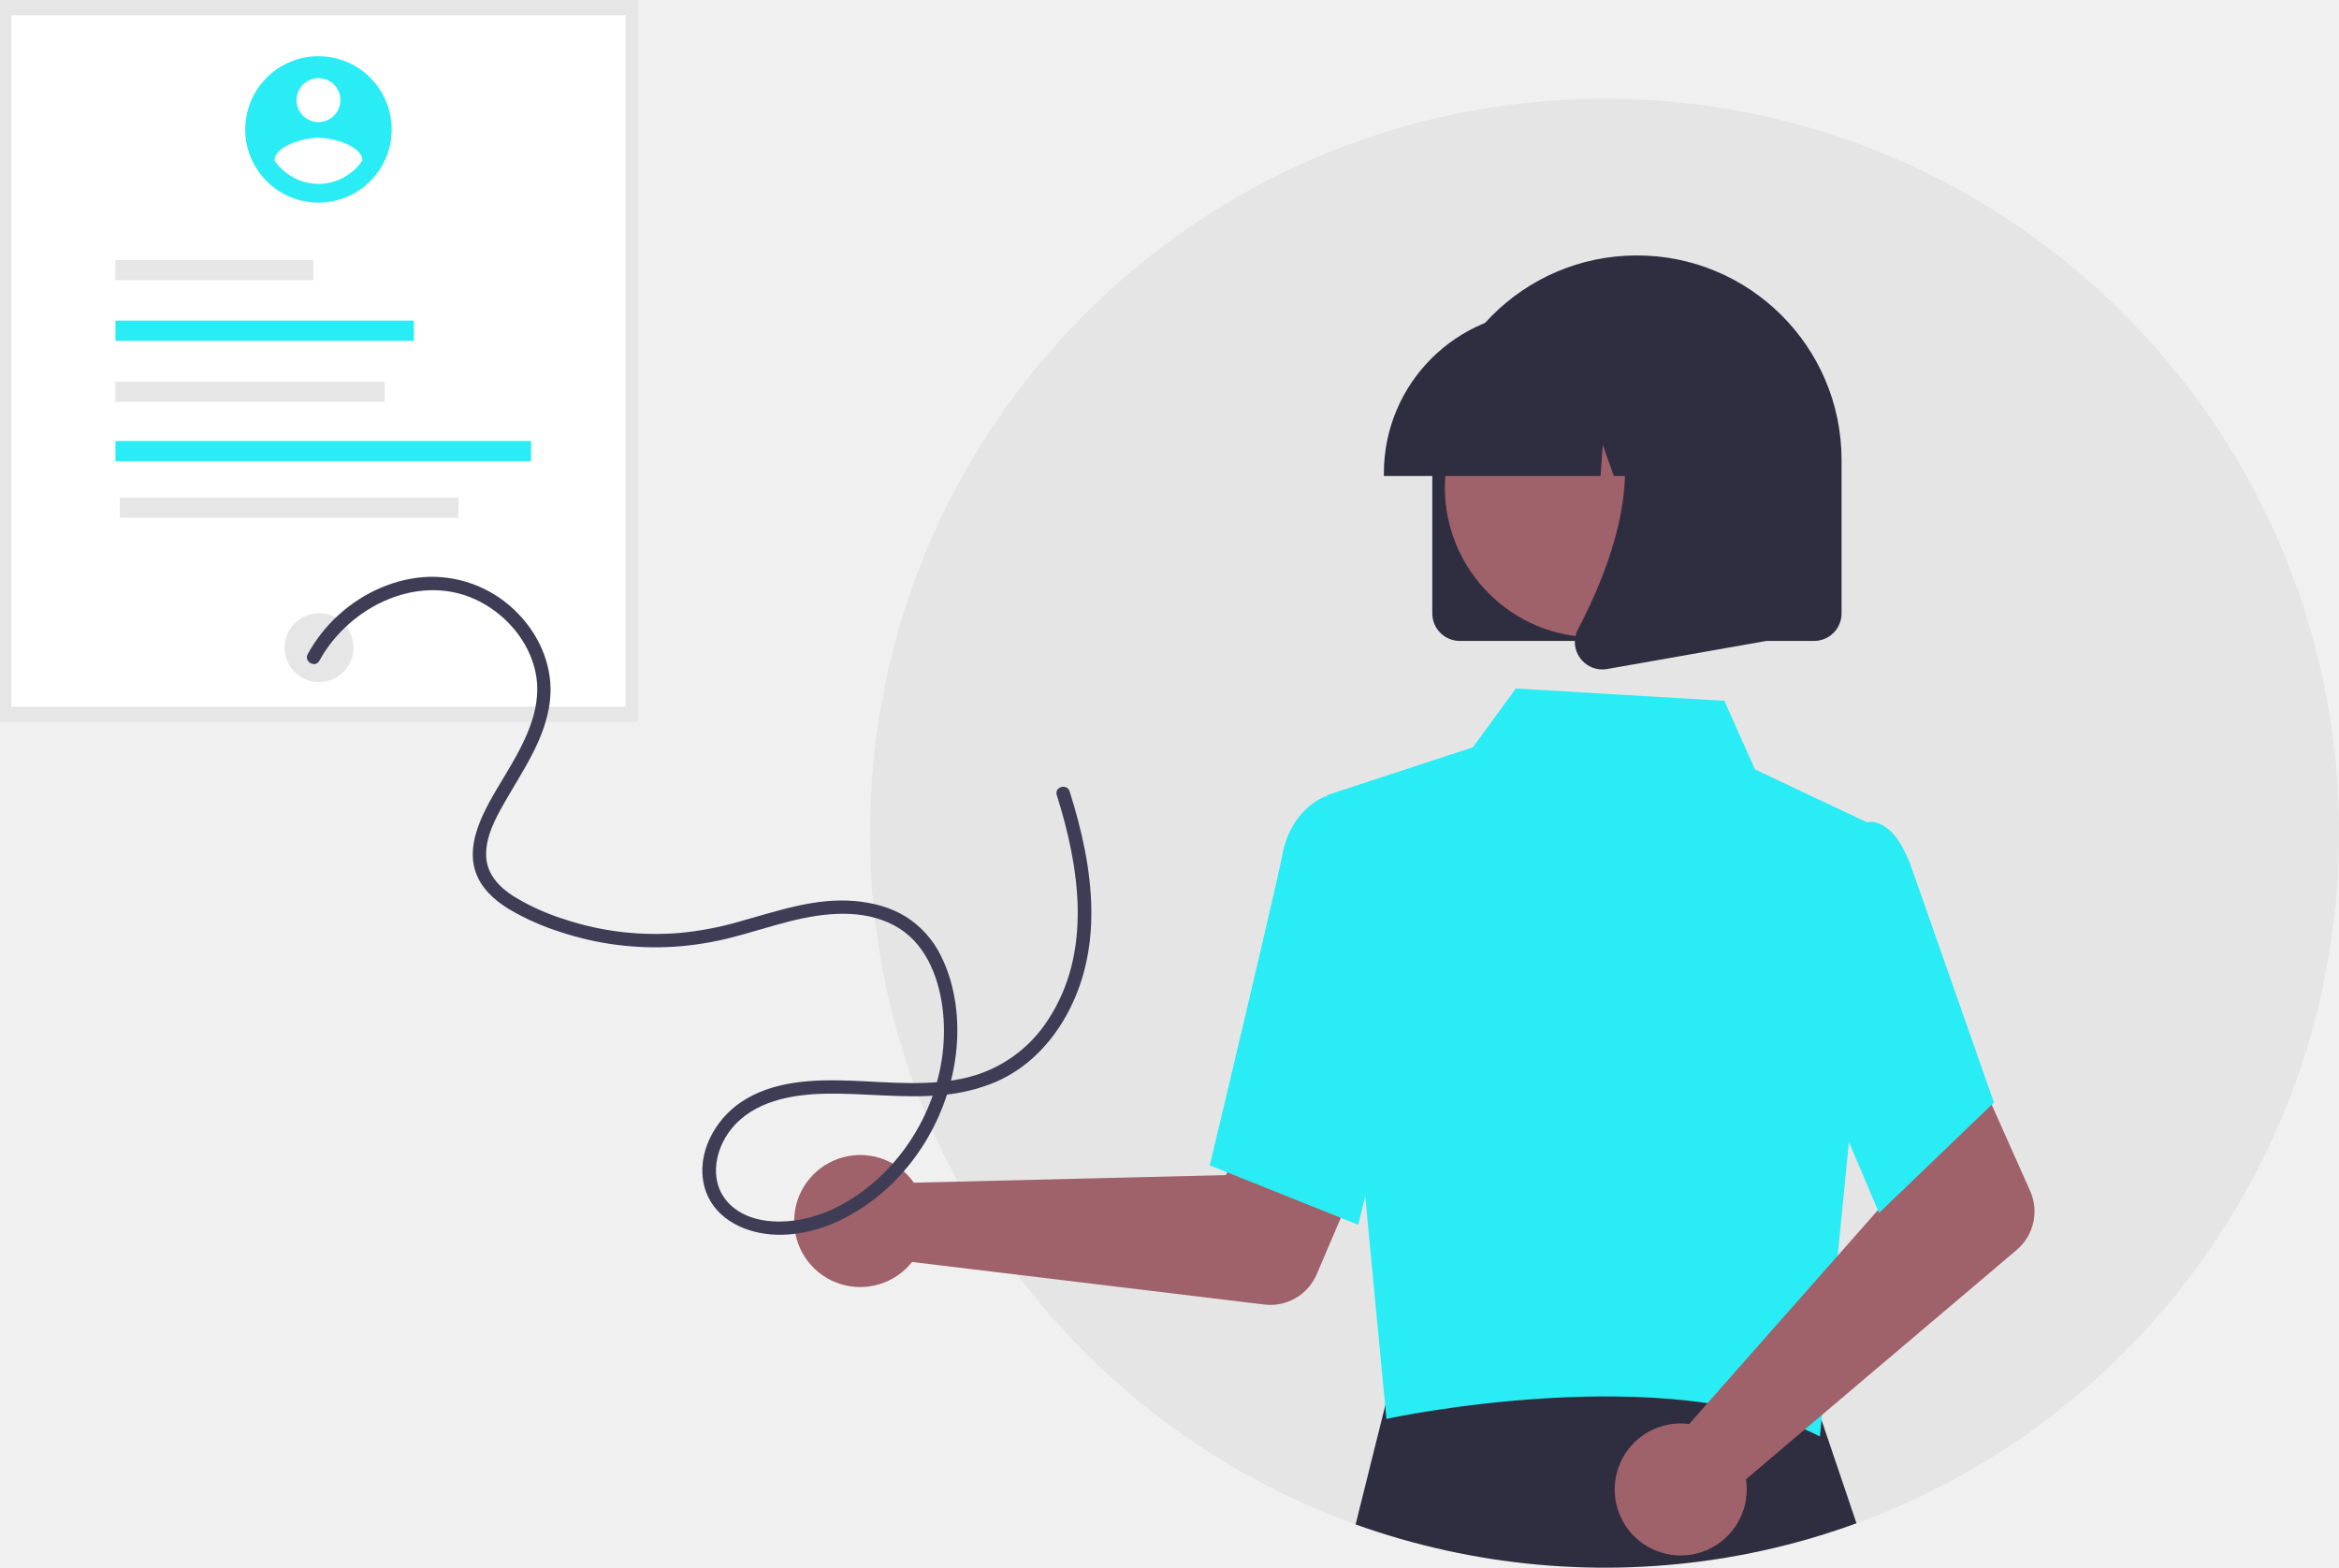
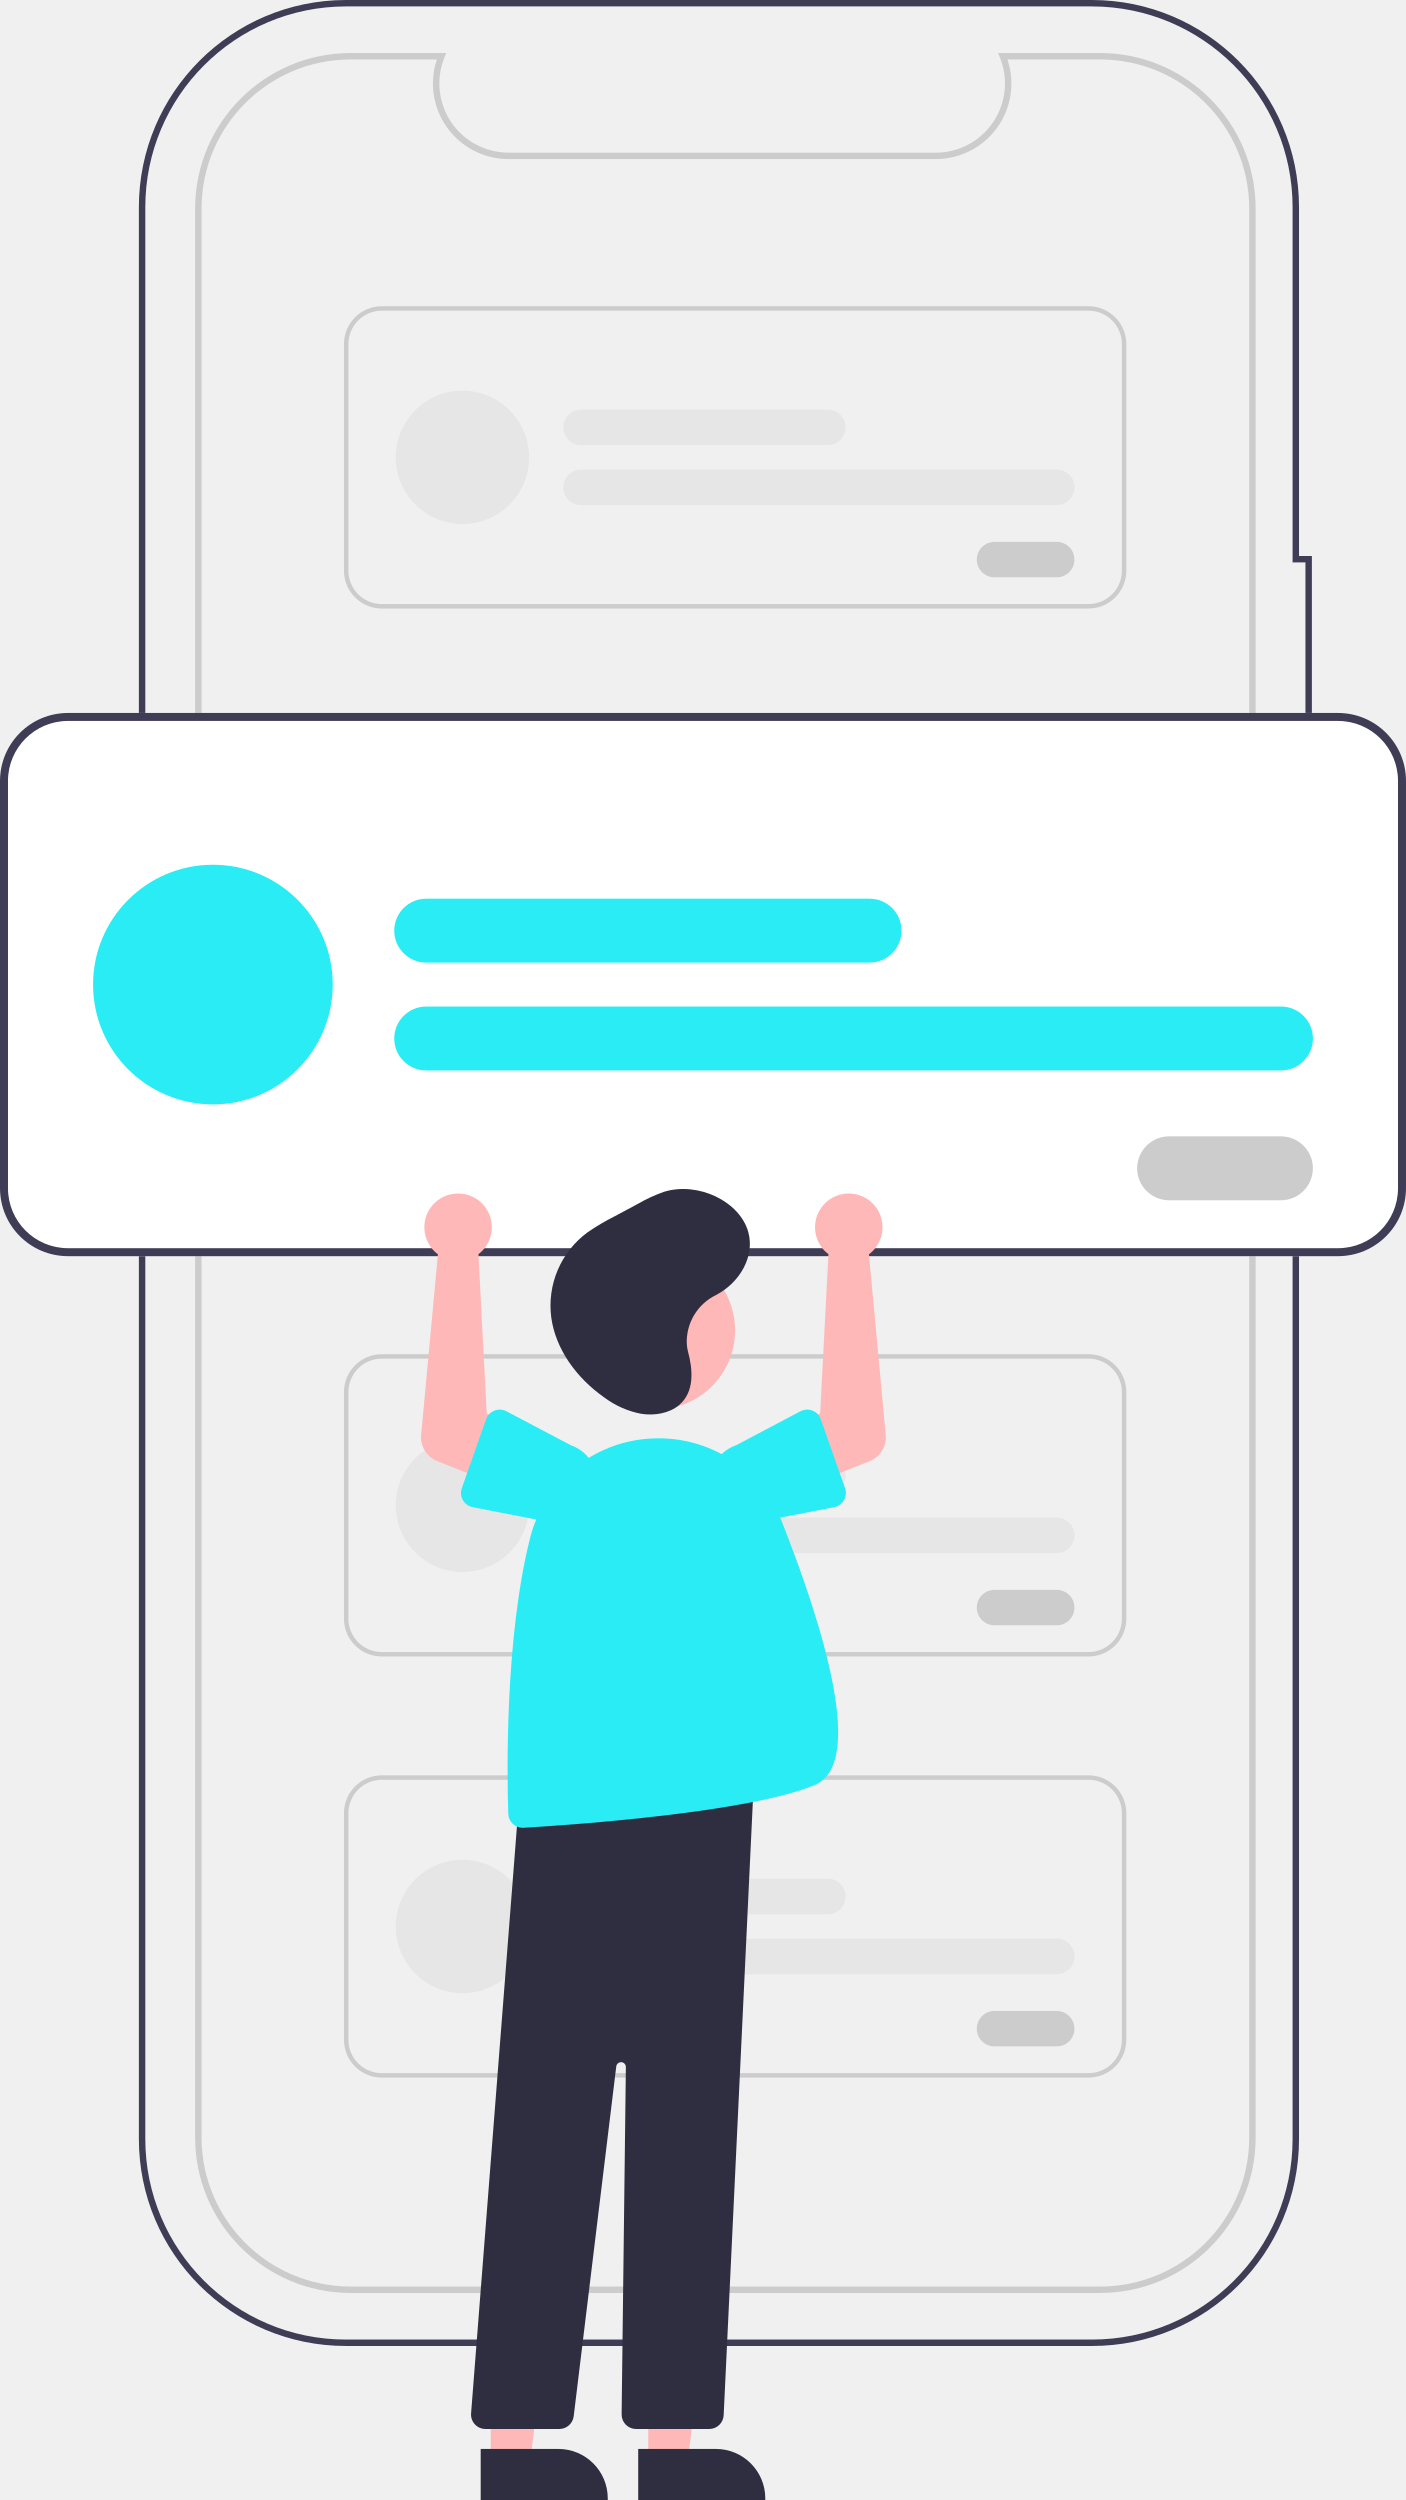
- <svg xmlns="http://www.w3.org/2000/svg" data-name="Layer 1" width="1050.862" height="704.353" viewBox="0 0 1050.862 704.353">
-   <path d="M1125.431,472.176c0,142.47-90.3,263.86-216.78,310.05a326.344,326.344,0,0,1-59.32,15.57,332.228,332.228,0,0,1-165.72-15.05c-127.28-45.81-218.24-167.61-218.18-310.64,0-182.18,147.75-329.93,330-329.93a328.564,328.564,0,0,1,192.01,61.6C1070.991,263.636,1125.431,361.546,1125.431,472.176Z" transform="translate(-74.56905 -97.82358)" fill="#e5e5e5" />
-   <path d="M908.651,782.226a326.344,326.344,0,0,1-59.32,15.57,332.228,332.228,0,0,1-165.72-15.05l15.24-61.15.92-3.67,31.1.12,156.24.56,2,5.91Z" transform="translate(-74.56905 -97.82358)" fill="#2f2e41" />
-   <rect id="effaf695-3865-40c6-8918-ced0238239c2" data-name="Rectangle 25" width="286.651" height="324.355" fill="#e6e6e6" />
-   <rect id="f33d627f-c769-4bde-9d74-ef156faf640e" data-name="Rectangle 25-2" x="5.111" y="6.862" width="275.928" height="310.632" fill="#fff" />
-   <circle id="b5fd4af9-5b07-4da2-8ccf-5b3d4ac887f6" data-name="Ellipse 116" cx="143.326" cy="290.982" r="15.467" fill="#e6e6e6" />
-   <rect id="f05405a0-af73-4807-bbd1-d761cdd06c65" data-name="Rectangle 31" x="51.876" y="116.819" width="88.837" height="9.088" fill="#e6e6e6" />
-   <rect id="a05e4a04-50b7-46b0-b842-8db21044ae7a" data-name="Rectangle 32" x="51.876" y="144.052" width="134.079" height="9.088" fill="#2aecf5" />
-   <rect id="bdce3bac-3998-4a72-bc14-4aa79023038d" data-name="Rectangle 38" x="51.876" y="171.456" width="120.918" height="9.088" fill="#e6e6e6" />
-   <rect id="e1177af0-2f80-4461-b67e-43945f3b6fee" data-name="Rectangle 39" x="51.876" y="198.136" width="186.723" height="9.088" fill="#2aecf5" />
-   <rect id="b290cdc3-2096-427b-bfd4-6b657da823ea" data-name="Rectangle 40" x="53.817" y="223.545" width="152.175" height="9.088" fill="#e6e6e6" />
-   <g id="b96c6486-fa38-4cba-8e5e-13dca7f44a0c" data-name="Group 52">
-     <path id="b0fbfc35-67c9-42b4-b2fe-33d0d7288754-1688" data-name="Path 846" d="M482.178,625.614a29.756,29.756,0,0,1,2.991,3.6l140.109-3.428,16.345-29.868,48.3,18.776-23.8,55.687a22.609,22.609,0,0,1-23.5,13.561l-158.3-19.123a29.665,29.665,0,1,1-2.15-39.211Z" transform="translate(-74.56905 -97.82358)" fill="#9f616a" />
-     <path id="a6a8f1c9-3ab8-4f6f-ba9b-45acc2f7af89-1689" data-name="Path 852" d="M670.758,455.065l65.569-21.489,19.258-26.411,93.716,5.546,13.759,30.82,49.972,23.613-7.68,142.624-13.138,133.477c-67.558-34.983-193.639-8.312-194.743-7.878Z" transform="translate(-74.56905 -97.82358)" fill="#2aecf5" />
-     <path id="fc06e97d-785e-4845-9aa0-60a5889f9ce3-1690" data-name="Path 853" d="M684.775,648.114l-66.694-26.684.284-1.187c.286-1.2,28.672-119.817,32.441-138.879,3.926-19.859,18.271-25.35,18.88-25.573l.445-.164,26.394,8.034,11.592,91.081Z" transform="translate(-74.56905 -97.82358)" fill="#2aecf5" />
-     <path id="b248559b-61d8-49e2-8eef-81cc9521c19e-1691" data-name="Path 855" d="M828.78,737.377a29.721,29.721,0,0,1,4.677.258l92.747-105.072-10.788-32.286,46.608-22.652,24.655,55.313a22.608,22.608,0,0,1-6.034,26.453l-121.65,103.073a29.665,29.665,0,1,1-30.215-25.087Z" transform="translate(-74.56905 -97.82358)" fill="#9f616a" />
-     <path id="b0e9bc84-32e8-4599-bd8d-d35670d3692b-1692" data-name="Path 856" d="M918.801,642.791l-38.689-91.006,15.09-63.391,16.259-20.541a9.366,9.366,0,0,1,7.524.07c6,2.413,11.1,9.81,15.177,21.984l36.259,103.279Z" transform="translate(-74.56905 -97.82358)" fill="#2aecf5" />
-     <path id="b58b0f1b-b11b-4f57-8de2-a939101b4938-1693" data-name="Path 857" d="M718.072,373.442v-68.61a91.938,91.938,0,1,1,183.875-.609q.001.305,0,.609v68.61a12.364,12.364,0,0,1-12.35,12.35H730.422A12.364,12.364,0,0,1,718.072,373.442Z" transform="translate(-74.56905 -97.82358)" fill="#2f2e41" />
-     <circle id="ba54abe3-4119-45e5-b5c1-150877d750f7" data-name="Ellipse 148" cx="716.548" cy="218.965" r="67.405" fill="#9f616a" />
-     <path id="b6bcc4bf-1738-426f-8fbf-3ee273a728b5-1694" data-name="Path 858" d="M696.322,310.321a72.809,72.809,0,0,1,72.727-72.727h13.723a72.808,72.808,0,0,1,72.726,72.727v1.372h-29l-9.891-27.7-1.978,27.7H799.643l-4.99-13.974-1,13.974H696.322Z" transform="translate(-74.56905 -97.82358)" fill="#2f2e41" />
-     <path id="be96ad09-85ff-4345-abef-5a49918f7c18-1695" data-name="Path 859" d="M784.484,393.508a12.167,12.167,0,0,1-.967-12.918c14.541-27.658,34.9-78.765,7.877-110.283l-1.938-2.262h78.456v117.79L796.641,398.41a12.608,12.608,0,0,1-2.185.193,12.3,12.3,0,0,1-9.967-5.092Z" transform="translate(-74.56905 -97.82358)" fill="#2f2e41" />
-   </g>
-   <g id="b2dad932-78e1-44e1-9682-073c8202f887" data-name="Group 51">
-     <path id="e043db59-b600-449e-8c52-e1eb73379667-1696" data-name="Path 341" d="M217.646,123.086A32.891,32.891,0,1,0,250.535,155.978v-.002a32.891,32.891,0,0,0-32.891-32.891Zm0,9.866a9.866,9.866,0,1,1-9.866,9.866v0A9.866,9.866,0,0,1,217.646,132.952Zm0,47.501a23.961,23.961,0,0,1-19.735-10.532c.158-6.578,13.156-10.199,19.735-10.199s19.576,3.621,19.735,10.199A24,24,0,0,1,217.646,180.453Z" transform="translate(-74.56905 -97.82358)" fill="#2aecf5" />
-   </g>
-   <path id="bcfa45dc-2c5a-4ac5-8376-9a2a23e225d0-1697" data-name="Path 842" d="M218.028,394.735c13.55-24.831,46.01-40.556,72.563-26.382,11.952,6.379,21.453,17.663,24.469,31,3.5,15.493-3.875,30.266-11.488,43.282-4.132,7.065-8.66,13.986-12.08,21.438-3.541,7.717-6.072,16.636-3.406,25.031,2.4,7.563,8.418,13.064,15.008,17.107a111.828,111.828,0,0,0,23.061,10.3,135.743,135.743,0,0,0,51.485,6.661,140.803,140.803,0,0,0,25.66-4.148c8.943-2.28,17.719-5.17,26.677-7.4,14.956-3.715,32.009-5.562,46.191,1.9,13.778,7.252,19.944,22.419,21.851,37.174,3.522,27.246-7.281,55.52-26.786,74.6-9.358,9.154-21.134,16.717-33.96,19.811-11.191,2.7-25.561,2.527-34.467-5.839-9.938-9.337-7.6-24.309.293-34.16,10.075-12.569,27.143-15.588,42.374-15.894,17.326-.348,34.636,2.232,51.952.628a79.799,79.799,0,0,0,24.568-5.926,62.258,62.258,0,0,0,18.515-12.529c10.69-10.386,17.9-24.222,21.485-38.608,4.317-17.3,3.376-35.482.025-52.859a238.361,238.361,0,0,0-6.888-26.507c-1.157-3.67-6.952-2.1-5.786,1.595,10.32,32.724,16.074,70.563-3.865,100.946a60.107,60.107,0,0,1-35.943,25.873c-17.257,4.289-35.365,2.169-52.909,1.531-16.682-.607-35,.048-49.3,9.764-11.731,7.969-19.936,23.127-16.39,37.437,3.419,13.8,16.681,20.8,29.945,21.878,13.917,1.134,27.612-3.537,39.3-10.841,24.313-15.193,40.479-41.913,43.862-70.242,1.763-14.761-.031-30.661-6.725-44.059a43.133,43.133,0,0,0-15.847-17.661c-6.81-4.175-14.676-6.23-22.576-6.957-17.948-1.653-35.192,4.509-52.218,9.223a144.798,144.798,0,0,1-26.628,5.083,132.982,132.982,0,0,1-26.272-.428,129.365,129.365,0,0,1-25.457-5.65,101.893,101.893,0,0,1-23.108-10.447c-6.385-4.083-11.907-9.931-12.221-17.9-.341-8.641,4.016-16.724,8.16-24.009,8.187-14.391,18.3-28.467,20.435-45.314,1.87-14.737-4.06-29.262-14.3-39.773a53.771,53.771,0,0,0-39.737-16.485c-15.193.435-29.74,7.042-40.915,17.189a67.358,67.358,0,0,0-13.8,17.53c-1.851,3.391,3.328,6.422,5.181,3.028Z" transform="translate(-74.56905 -97.82358)" fill="#3f3d56" />
+ <svg xmlns="http://www.w3.org/2000/svg" data-name="Layer 1" width="437.37" height="777.687" viewBox="0 0 437.37 777.687">
+   <path d="M720.542,790.676H488.454a64.402,64.402,0,0,1-64.402-64.402V125.3a64.475,64.475,0,0,1,64.402-64.402H720.541a64.475,64.475,0,0,1,64.402,64.402V233.846h3.999V313.822H784.943V726.275a64.402,64.402,0,0,1-64.401,64.402ZM488.454,62.899a62.472,62.472,0,0,0-62.402,62.402V726.275A62.401,62.401,0,0,0,488.454,788.676H720.541A62.402,62.402,0,0,0,782.943,726.275V311.822h3.999V235.846H782.943V125.3a62.472,62.472,0,0,0-62.402-62.402Z" transform="translate(-380.851 -60.89856)" fill="#3f3d56" />
+   <path d="M723.098,774.183H489.898A48.406,48.406,0,0,1,441.548,725.833V125.743A48.406,48.406,0,0,1,489.898,77.393h29.777l-.56,1.377a21.507,21.507,0,0,0,19.904,29.613H671.978a21.507,21.507,0,0,0,19.904-29.613l-.56-1.377h31.777a48.406,48.406,0,0,1,48.35,48.35V725.833A48.405,48.405,0,0,1,723.098,774.183ZM489.898,79.393A46.404,46.404,0,0,0,443.548,125.743V725.833a46.404,46.404,0,0,0,46.35,46.35h233.2a46.403,46.403,0,0,0,46.35-46.35V125.743h0A46.404,46.404,0,0,0,723.098,79.393H694.246a23.508,23.508,0,0,1-22.267,30.99H539.018A23.508,23.508,0,0,1,516.75,79.393Z" transform="translate(-380.851 -60.89856)" fill="#ccc" />
+   <path d="M797.098,451.665H401.974a21.147,21.147,0,0,1-21.123-21.123V303.804a21.147,21.147,0,0,1,21.123-21.123H797.098a21.147,21.147,0,0,1,21.123,21.123V430.542A21.147,21.147,0,0,1,797.098,451.665Z" transform="translate(-380.851 -60.89856)" fill="#fff" />
+   <path d="M797.098,451.665H401.974a21.147,21.147,0,0,1-21.123-21.123V303.804a21.147,21.147,0,0,1,21.123-21.123H797.098a21.147,21.147,0,0,1,21.123,21.123V430.542A21.147,21.147,0,0,1,797.098,451.665ZM401.974,285.166a18.659,18.659,0,0,0-18.638,18.638V430.542A18.659,18.659,0,0,0,401.974,449.18H797.098a18.659,18.659,0,0,0,18.638-18.638V303.804A18.659,18.659,0,0,0,797.098,285.166Z" transform="translate(-380.851 -60.89856)" fill="#3f3d56" />
+   <path d="M651.351,360.339H513.43a9.94,9.94,0,0,1,0-19.88H651.351a9.94,9.94,0,0,1,0,19.88Z" transform="translate(-380.851 -60.89856)" fill="#2aecf5" />
+   <path d="M779.331,393.887H513.43a9.94,9.94,0,0,1,0-19.88H779.331a9.94,9.94,0,0,1,0,19.88Z" transform="translate(-380.851 -60.89856)" fill="#2aecf5" />
+   <circle cx="66.226" cy="306.274" r="37.276" fill="#2aecf5" />
+   <path d="M779.316,434.269h-34.791a9.94,9.94,0,1,1,0-19.88h34.791a9.94,9.94,0,1,1,0,19.88Z" transform="translate(-380.851 -60.89856)" fill="#fff" />
+   <path d="M779.316,434.269h-34.791a9.94,9.94,0,1,1,0-19.88h34.791a9.94,9.94,0,1,1,0,19.88Z" transform="translate(-380.851 -60.89856)" fill="#ccc" />
+   <path d="M719.467,250.188H499.605A11.767,11.767,0,0,1,487.851,238.434v-70.522a11.767,11.767,0,0,1,11.754-11.754H719.467a11.767,11.767,0,0,1,11.754,11.754v70.522A11.767,11.767,0,0,1,719.467,250.188ZM499.605,157.541a10.383,10.383,0,0,0-10.371,10.371v70.522a10.383,10.383,0,0,0,10.371,10.371H719.467a10.383,10.383,0,0,0,10.371-10.371v-70.522A10.383,10.383,0,0,0,719.467,157.541Z" transform="translate(-380.851 -60.89856)" fill="#ccc" />
+   <path d="M638.368,199.37H561.623a5.531,5.531,0,0,1,0-11.062h76.745a5.531,5.531,0,0,1,0,11.062Z" transform="translate(-380.851 -60.89856)" fill="#e6e6e6" />
+   <path d="M709.581,218.038h-147.958a5.531,5.531,0,0,1,0-11.062h147.958a5.531,5.531,0,1,1,0,11.062Z" transform="translate(-380.851 -60.89856)" fill="#e6e6e6" />
+   <circle cx="143.851" cy="142.274" r="20.742" fill="#e6e6e6" />
+   <path d="M709.573,240.508H690.214a5.531,5.531,0,1,1,0-11.062h19.359a5.531,5.531,0,0,1,0,11.062Z" transform="translate(-380.851 -60.89856)" fill="#fff" />
+   <path d="M709.573,240.508H690.214a5.531,5.531,0,1,1,0-11.062h19.359a5.531,5.531,0,0,1,0,11.062Z" transform="translate(-380.851 -60.89856)" fill="#ccc" />
+   <path d="M719.467,576.188H499.605A11.767,11.767,0,0,1,487.851,564.434v-70.522a11.767,11.767,0,0,1,11.754-11.754H719.467a11.767,11.767,0,0,1,11.754,11.754v70.522A11.767,11.767,0,0,1,719.467,576.188ZM499.605,483.541a10.383,10.383,0,0,0-10.371,10.371v70.522a10.383,10.383,0,0,0,10.371,10.371H719.467a10.383,10.383,0,0,0,10.371-10.371v-70.522A10.383,10.383,0,0,0,719.467,483.541Z" transform="translate(-380.851 -60.89856)" fill="#ccc" />
+   <path d="M638.368,525.37H561.623a5.531,5.531,0,0,1,0-11.062h76.745a5.531,5.531,0,0,1,0,11.062Z" transform="translate(-380.851 -60.89856)" fill="#e6e6e6" />
+   <path d="M709.581,544.038h-147.958a5.531,5.531,0,0,1,0-11.062h147.958a5.531,5.531,0,1,1,0,11.062Z" transform="translate(-380.851 -60.89856)" fill="#e6e6e6" />
+   <circle cx="143.851" cy="468.274" r="20.742" fill="#e6e6e6" />
+   <path d="M709.573,566.508H690.214a5.531,5.531,0,1,1,0-11.062h19.359a5.531,5.531,0,0,1,0,11.062Z" transform="translate(-380.851 -60.89856)" fill="#fff" />
+   <path d="M709.573,566.508H690.214a5.531,5.531,0,1,1,0-11.062h19.359a5.531,5.531,0,0,1,0,11.062Z" transform="translate(-380.851 -60.89856)" fill="#ccc" />
+   <path d="M719.467,707.188H499.605A11.767,11.767,0,0,1,487.851,695.434v-70.522a11.767,11.767,0,0,1,11.754-11.754H719.467a11.767,11.767,0,0,1,11.754,11.754v70.522A11.767,11.767,0,0,1,719.467,707.188ZM499.605,614.541a10.383,10.383,0,0,0-10.371,10.371v70.522a10.383,10.383,0,0,0,10.371,10.371H719.467a10.383,10.383,0,0,0,10.371-10.371v-70.522A10.383,10.383,0,0,0,719.467,614.541Z" transform="translate(-380.851 -60.89856)" fill="#ccc" />
+   <path d="M638.368,656.37H561.623a5.531,5.531,0,0,1,0-11.062h76.745a5.531,5.531,0,0,1,0,11.062Z" transform="translate(-380.851 -60.89856)" fill="#e6e6e6" />
+   <path d="M709.581,675.038h-147.958a5.531,5.531,0,0,1,0-11.062h147.958a5.531,5.531,0,1,1,0,11.062Z" transform="translate(-380.851 -60.89856)" fill="#e6e6e6" />
+   <circle cx="143.851" cy="599.274" r="20.742" fill="#e6e6e6" />
+   <path d="M709.573,697.508H690.214a5.531,5.531,0,1,1,0-11.062h19.359a5.531,5.531,0,0,1,0,11.062Z" transform="translate(-380.851 -60.89856)" fill="#fff" />
+   <path d="M709.573,697.508H690.214a5.531,5.531,0,1,1,0-11.062h19.359a5.531,5.531,0,0,1,0,11.062Z" transform="translate(-380.851 -60.89856)" fill="#ccc" />
+   <polygon points="201.657 765.803 213.917 765.803 219.749 718.515 201.655 718.516 201.657 765.803" fill="#ffb8b8" />
+   <path d="M579.381,822.699l24.144-.001h.001a15.386,15.386,0,0,1,15.386,15.386v.5l-39.531.001Z" transform="translate(-380.851 -60.89856)" fill="#2f2e41" />
+   <polygon points="152.657 765.803 164.917 765.803 170.749 718.515 152.655 718.516 152.657 765.803" fill="#ffb8b8" />
+   <path d="M530.381,822.699l24.144-.001h.001a15.386,15.386,0,0,1,15.386,15.386v.5l-39.531.001Z" transform="translate(-380.851 -60.89856)" fill="#2f2e41" />
+   <circle cx="204.104" cy="413.861" r="24.561" fill="#ffb8b8" />
+   <path d="M601.471,816.496H578.721a4.5,4.5,0,0,1-4.5-4.555l1.322-108.031a1.5,1.5,0,0,0-2.989-.2L559.313,812.54a4.504,4.504,0,0,1-4.467,3.956H531.877a4.5,4.5,0,0,1-4.486-4.851l15.167-194.075.412-.045,72.629-7.844-9.633,202.528A4.495,4.495,0,0,1,601.471,816.496Z" transform="translate(-380.851 -60.89856)" fill="#2f2e41" />
+   <path d="M543.442,629.484a4.496,4.496,0,0,1-4.484-4.358c-.396-12.271-1.076-54.732,6.822-85.905a40.924,40.924,0,0,1,37.793-30.839h0a41.179,41.179,0,0,1,40.559,26.023c13.275,33.703,25.818,75.246,10.181,81.762-20.495,8.539-74.523,12.346-90.594,13.309Q543.58,629.484,543.442,629.484Z" transform="translate(-380.851 -60.89856)" fill="#2aecf5" />
+   <path d="M637.314,449.936a10.525,10.525,0,0,0,1.246,1.093l-2.578,49.526-10.724,5.491,6.171,17.268,19.93-7.875a8,8,0,0,0,5.026-8.181l-5.221-56.179a10.497,10.497,0,1,0-13.849-1.143Z" transform="translate(-380.851 -60.89856)" fill="#ffb8b8" />
+   <path d="M636.185,502.399l7.544,21.439a4.5,4.5,0,0,1-3.389,5.912l-22.245,4.308a12.497,12.497,0,0,1-8.228-23.602l19.974-10.543a4.5,4.5,0,0,1,6.344,2.486Z" transform="translate(-380.851 -60.89856)" fill="#2aecf5" />
+   <path d="M530.927,449.936a10.526,10.526,0,0,1-1.246,1.093l2.578,49.526,10.724,5.491-6.171,17.268L516.883,515.438a8,8,0,0,1-5.026-8.181l5.221-56.179a10.497,10.497,0,1,1,13.849-1.143Z" transform="translate(-380.851 -60.89856)" fill="#ffb8b8" />
+   <path d="M534.659,499.703a4.495,4.495,0,0,1,3.741.21l19.974,10.543a12.497,12.497,0,0,1-8.228,23.602l-22.245-4.308a4.5,4.5,0,0,1-3.389-5.912l7.544-21.439A4.495,4.495,0,0,1,534.659,499.703Z" transform="translate(-380.851 -60.89856)" fill="#2aecf5" />
+   <path d="M594.494,478.946a16.143,16.143,0,0,1,9.041-15.168c7.466-3.854,12.156-12.075,10.101-19.582-2.631-9.609-15.709-15.841-26.305-12.535a48.565,48.565,0,0,0-8.261,3.839l-6.923,3.711a71.727,71.727,0,0,0-8.534,5.038A28.315,28.315,0,0,0,552.342,470.78c1.363,9.769,7.761,18.727,16.518,24.861a27.937,27.937,0,0,0,11.319,5.031c4.198.692,8.87-.094,11.939-2.705,4.796-4.079,4.301-10.911,2.75-16.616A12.09,12.09,0,0,1,594.494,478.946Z" transform="translate(-380.851 -60.89856)" fill="#2f2e41" />
</svg>
